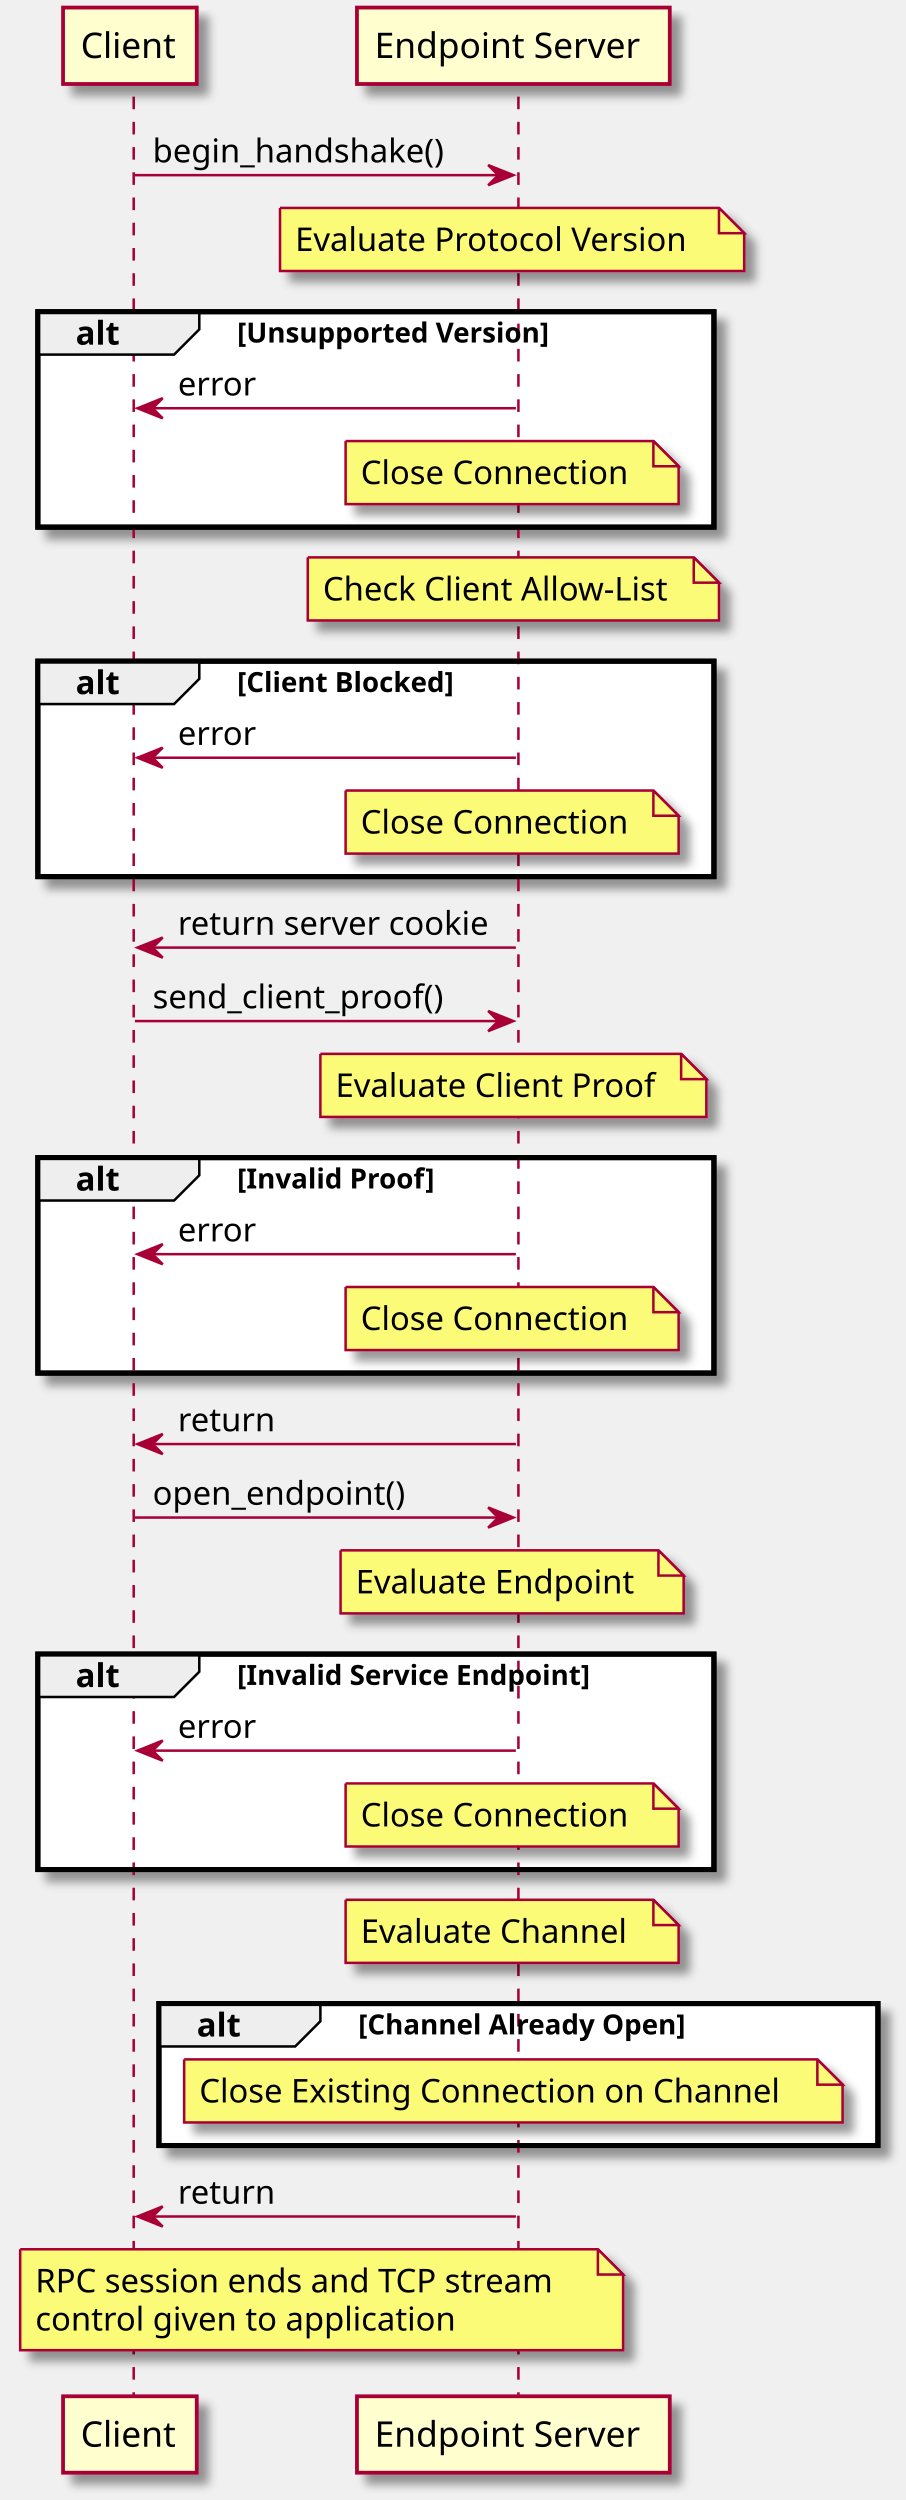
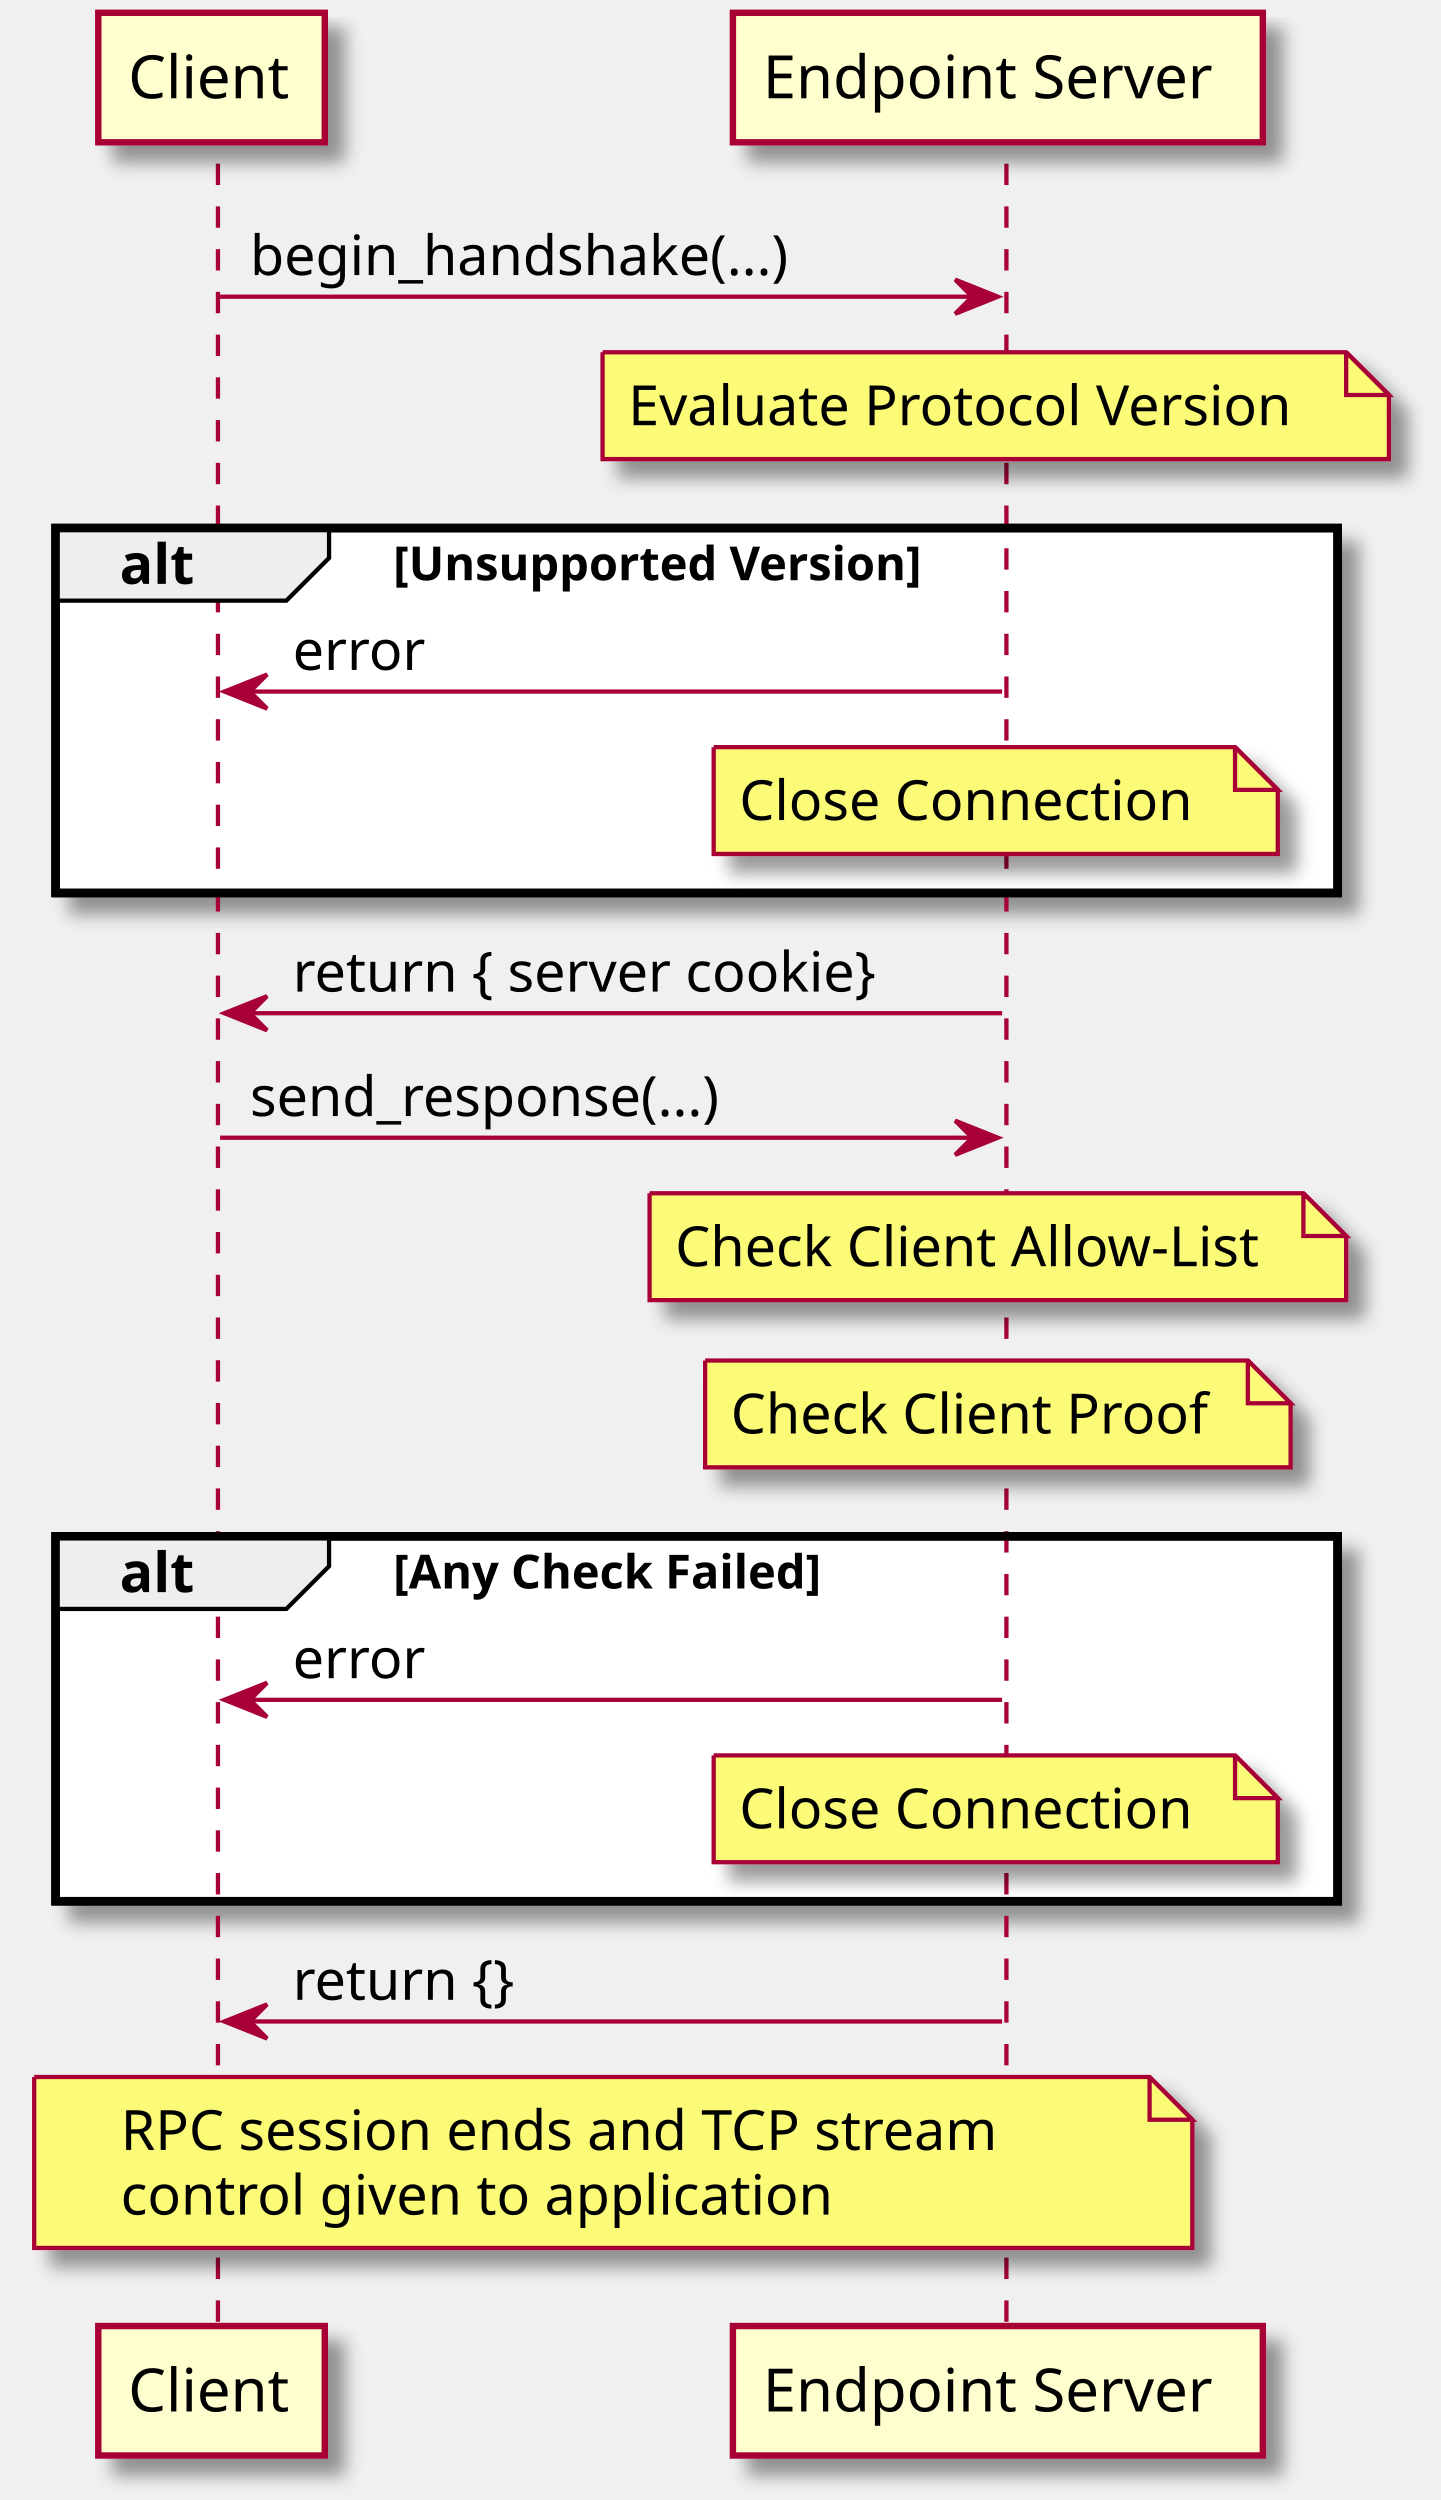
- <svg xmlns="http://www.w3.org/2000/svg" contentScriptType="application/ecmascript" contentStyleType="text/css" height="991px" preserveAspectRatio="none" style="width:359px;height:991px;" version="1.1" viewBox="0 0 359 991" width="359px" zoomAndPan="magnify">
+ <svg xmlns="http://www.w3.org/2000/svg" contentScriptType="application/ecmascript" contentStyleType="text/css" height="585px" preserveAspectRatio="none" style="width:337px;height:585px;" version="1.1" viewBox="0 0 337 585" width="337px" zoomAndPan="magnify">
  <defs>
-     <filter height="300%" id="fu3fp29n76u2o" width="300%" x="-1" y="-1">
+     <filter height="300%" id="fombtnolwvqif" width="300%" x="-1" y="-1">
      <feGaussianBlur result="blurOut" stdDeviation="2.0" />
      <feColorMatrix in="blurOut" result="blurOut2" type="matrix" values="0 0 0 0 0 0 0 0 0 0 0 0 0 0 0 0 0 0 .4 0" />
      <feOffset dx="4.0" dy="4.0" in="blurOut2" result="blurOut3" />
      <feBlend in="SourceGraphic" in2="blurOut3" mode="normal" />
    </filter>
  </defs>
  <g>
-     <rect fill="#FFFFFF" filter="url(#fu3fp29n76u2o)" height="85.398" style="stroke: #000000; stroke-width: 2.0;" width="268" x="15" y="123.562" />
-     <rect fill="#FFFFFF" filter="url(#fu3fp29n76u2o)" height="85.398" style="stroke: #000000; stroke-width: 2.0;" width="268" x="15" y="262.094" />
-     <rect fill="#FFFFFF" filter="url(#fu3fp29n76u2o)" height="85.398" style="stroke: #000000; stroke-width: 2.0;" width="268" x="15" y="458.891" />
-     <rect fill="#FFFFFF" filter="url(#fu3fp29n76u2o)" height="85.398" style="stroke: #000000; stroke-width: 2.0;" width="268" x="15" y="655.688" />
-     <rect fill="#FFFFFF" filter="url(#fu3fp29n76u2o)" height="56.266" style="stroke: #000000; stroke-width: 2.0;" width="285" x="63" y="794.219" />
-     <line style="stroke: #A80036; stroke-width: 1.0; stroke-dasharray: 5.0,5.0;" x1="53" x2="53" y1="38.297" y2="950.883" />
-     <line style="stroke: #A80036; stroke-width: 1.0; stroke-dasharray: 5.0,5.0;" x1="205.5" x2="205.5" y1="38.297" y2="950.883" />
-     <rect fill="#FEFECE" filter="url(#fu3fp29n76u2o)" height="30.297" style="stroke: #A80036; stroke-width: 1.5;" width="53" x="25" y="3" />
-     <text fill="#000000" font-family="sans-serif" font-size="14" lengthAdjust="spacingAndGlyphs" textLength="39" x="32" y="22.995">Client</text>
-     <rect fill="#FEFECE" filter="url(#fu3fp29n76u2o)" height="30.297" style="stroke: #A80036; stroke-width: 1.5;" width="53" x="25" y="949.883" />
-     <text fill="#000000" font-family="sans-serif" font-size="14" lengthAdjust="spacingAndGlyphs" textLength="39" x="32" y="969.878">Client</text>
-     <rect fill="#FEFECE" filter="url(#fu3fp29n76u2o)" height="30.297" style="stroke: #A80036; stroke-width: 1.5;" width="124" x="141.5" y="3" />
-     <text fill="#000000" font-family="sans-serif" font-size="14" lengthAdjust="spacingAndGlyphs" textLength="110" x="148.5" y="22.995">Endpoint Server</text>
-     <rect fill="#FEFECE" filter="url(#fu3fp29n76u2o)" height="30.297" style="stroke: #A80036; stroke-width: 1.5;" width="124" x="141.5" y="949.883" />
-     <text fill="#000000" font-family="sans-serif" font-size="14" lengthAdjust="spacingAndGlyphs" textLength="110" x="148.5" y="969.878">Endpoint Server</text>
-     <polygon fill="#A80036" points="193.5,65.43,203.5,69.43,193.5,73.43,197.5,69.43" style="stroke: #A80036; stroke-width: 1.0;" />
-     <line style="stroke: #A80036; stroke-width: 1.0;" x1="53.5" x2="199.5" y1="69.43" y2="69.43" />
-     <text fill="#000000" font-family="sans-serif" font-size="13" lengthAdjust="spacingAndGlyphs" textLength="122" x="60.5" y="64.364">begin_handshake()</text>
-     <path d="M111,82.43 L111,107.43 L295,107.43 L295,92.43 L285,82.43 L111,82.43 " fill="#FBFB77" filter="url(#fu3fp29n76u2o)" style="stroke: #A80036; stroke-width: 1.0;" />
-     <path d="M285,82.43 L285,92.43 L295,92.43 L285,82.43 " fill="#FBFB77" style="stroke: #A80036; stroke-width: 1.0;" />
-     <text fill="#000000" font-family="sans-serif" font-size="13" lengthAdjust="spacingAndGlyphs" textLength="163" x="117" y="99.497">Evaluate Protocol Version</text>
-     <path d="M15,123.562 L79,123.562 L79,130.562 L69,140.562 L15,140.562 L15,123.562 " fill="#EEEEEE" style="stroke: #000000; stroke-width: 1.0;" />
-     <rect fill="none" height="85.398" style="stroke: #000000; stroke-width: 2.0;" width="268" x="15" y="123.562" />
-     <text fill="#000000" font-family="sans-serif" font-size="13" font-weight="bold" lengthAdjust="spacingAndGlyphs" textLength="19" x="30" y="136.629">alt</text>
-     <text fill="#000000" font-family="sans-serif" font-size="11" font-weight="bold" lengthAdjust="spacingAndGlyphs" textLength="144" x="94" y="135.773">[Unsupported Version]</text>
-     <polygon fill="#A80036" points="64.5,157.828,54.5,161.828,64.5,165.828,60.5,161.828" style="stroke: #A80036; stroke-width: 1.0;" />
-     <line style="stroke: #A80036; stroke-width: 1.0;" x1="58.5" x2="204.5" y1="161.828" y2="161.828" />
-     <text fill="#000000" font-family="sans-serif" font-size="13" lengthAdjust="spacingAndGlyphs" textLength="31" x="70.5" y="156.762">error</text>
-     <path d="M137,174.828 L137,199.828 L269,199.828 L269,184.828 L259,174.828 L137,174.828 " fill="#FBFB77" filter="url(#fu3fp29n76u2o)" style="stroke: #A80036; stroke-width: 1.0;" />
-     <path d="M259,174.828 L259,184.828 L269,184.828 L259,174.828 " fill="#FBFB77" style="stroke: #A80036; stroke-width: 1.0;" />
-     <text fill="#000000" font-family="sans-serif" font-size="13" lengthAdjust="spacingAndGlyphs" textLength="111" x="143" y="191.895">Close Connection</text>
-     <path d="M122,220.961 L122,245.961 L285,245.961 L285,230.961 L275,220.961 L122,220.961 " fill="#FBFB77" filter="url(#fu3fp29n76u2o)" style="stroke: #A80036; stroke-width: 1.0;" />
-     <path d="M275,220.961 L275,230.961 L285,230.961 L275,220.961 " fill="#FBFB77" style="stroke: #A80036; stroke-width: 1.0;" />
-     <text fill="#000000" font-family="sans-serif" font-size="13" lengthAdjust="spacingAndGlyphs" textLength="142" x="128" y="238.028">Check Client Allow-List</text>
-     <path d="M15,262.094 L79,262.094 L79,269.094 L69,279.094 L15,279.094 L15,262.094 " fill="#EEEEEE" style="stroke: #000000; stroke-width: 1.0;" />
-     <rect fill="none" height="85.398" style="stroke: #000000; stroke-width: 2.0;" width="268" x="15" y="262.094" />
-     <text fill="#000000" font-family="sans-serif" font-size="13" font-weight="bold" lengthAdjust="spacingAndGlyphs" textLength="19" x="30" y="275.161">alt</text>
-     <text fill="#000000" font-family="sans-serif" font-size="11" font-weight="bold" lengthAdjust="spacingAndGlyphs" textLength="103" x="94" y="274.304">[Client Blocked]</text>
-     <polygon fill="#A80036" points="64.5,296.359,54.5,300.359,64.5,304.359,60.5,300.359" style="stroke: #A80036; stroke-width: 1.0;" />
-     <line style="stroke: #A80036; stroke-width: 1.0;" x1="58.5" x2="204.5" y1="300.359" y2="300.359" />
-     <text fill="#000000" font-family="sans-serif" font-size="13" lengthAdjust="spacingAndGlyphs" textLength="31" x="70.5" y="295.293">error</text>
-     <path d="M137,313.359 L137,338.359 L269,338.359 L269,323.359 L259,313.359 L137,313.359 " fill="#FBFB77" filter="url(#fu3fp29n76u2o)" style="stroke: #A80036; stroke-width: 1.0;" />
-     <path d="M259,313.359 L259,323.359 L269,323.359 L259,313.359 " fill="#FBFB77" style="stroke: #A80036; stroke-width: 1.0;" />
-     <text fill="#000000" font-family="sans-serif" font-size="13" lengthAdjust="spacingAndGlyphs" textLength="111" x="143" y="330.426">Close Connection</text>
-     <polygon fill="#A80036" points="64.5,371.625,54.5,375.625,64.5,379.625,60.5,375.625" style="stroke: #A80036; stroke-width: 1.0;" />
-     <line style="stroke: #A80036; stroke-width: 1.0;" x1="58.5" x2="204.5" y1="375.625" y2="375.625" />
-     <text fill="#000000" font-family="sans-serif" font-size="13" lengthAdjust="spacingAndGlyphs" textLength="128" x="70.5" y="370.559">return server cookie</text>
-     <polygon fill="#A80036" points="193.5,400.758,203.5,404.758,193.5,408.758,197.5,404.758" style="stroke: #A80036; stroke-width: 1.0;" />
-     <line style="stroke: #A80036; stroke-width: 1.0;" x1="53.5" x2="199.5" y1="404.758" y2="404.758" />
-     <text fill="#000000" font-family="sans-serif" font-size="13" lengthAdjust="spacingAndGlyphs" textLength="122" x="60.5" y="399.692">send_client_proof()</text>
-     <path d="M127,417.758 L127,442.758 L280,442.758 L280,427.758 L270,417.758 L127,417.758 " fill="#FBFB77" filter="url(#fu3fp29n76u2o)" style="stroke: #A80036; stroke-width: 1.0;" />
-     <path d="M270,417.758 L270,427.758 L280,427.758 L270,417.758 " fill="#FBFB77" style="stroke: #A80036; stroke-width: 1.0;" />
-     <text fill="#000000" font-family="sans-serif" font-size="13" lengthAdjust="spacingAndGlyphs" textLength="132" x="133" y="434.825">Evaluate Client Proof</text>
-     <path d="M15,458.891 L79,458.891 L79,465.891 L69,475.891 L15,475.891 L15,458.891 " fill="#EEEEEE" style="stroke: #000000; stroke-width: 1.0;" />
-     <rect fill="none" height="85.398" style="stroke: #000000; stroke-width: 2.0;" width="268" x="15" y="458.891" />
-     <text fill="#000000" font-family="sans-serif" font-size="13" font-weight="bold" lengthAdjust="spacingAndGlyphs" textLength="19" x="30" y="471.957">alt</text>
-     <text fill="#000000" font-family="sans-serif" font-size="11" font-weight="bold" lengthAdjust="spacingAndGlyphs" textLength="91" x="94" y="471.101">[Invalid Proof]</text>
-     <polygon fill="#A80036" points="64.5,493.156,54.5,497.156,64.5,501.156,60.5,497.156" style="stroke: #A80036; stroke-width: 1.0;" />
-     <line style="stroke: #A80036; stroke-width: 1.0;" x1="58.5" x2="204.5" y1="497.156" y2="497.156" />
-     <text fill="#000000" font-family="sans-serif" font-size="13" lengthAdjust="spacingAndGlyphs" textLength="31" x="70.5" y="492.09">error</text>
-     <path d="M137,510.156 L137,535.156 L269,535.156 L269,520.156 L259,510.156 L137,510.156 " fill="#FBFB77" filter="url(#fu3fp29n76u2o)" style="stroke: #A80036; stroke-width: 1.0;" />
-     <path d="M259,510.156 L259,520.156 L269,520.156 L259,510.156 " fill="#FBFB77" style="stroke: #A80036; stroke-width: 1.0;" />
-     <text fill="#000000" font-family="sans-serif" font-size="13" lengthAdjust="spacingAndGlyphs" textLength="111" x="143" y="527.223">Close Connection</text>
-     <polygon fill="#A80036" points="64.5,568.422,54.5,572.422,64.5,576.422,60.5,572.422" style="stroke: #A80036; stroke-width: 1.0;" />
-     <line style="stroke: #A80036; stroke-width: 1.0;" x1="58.5" x2="204.5" y1="572.422" y2="572.422" />
-     <text fill="#000000" font-family="sans-serif" font-size="13" lengthAdjust="spacingAndGlyphs" textLength="39" x="70.5" y="567.356">return</text>
-     <polygon fill="#A80036" points="193.5,597.555,203.5,601.555,193.5,605.555,197.5,601.555" style="stroke: #A80036; stroke-width: 1.0;" />
-     <line style="stroke: #A80036; stroke-width: 1.0;" x1="53.5" x2="199.5" y1="601.555" y2="601.555" />
-     <text fill="#000000" font-family="sans-serif" font-size="13" lengthAdjust="spacingAndGlyphs" textLength="105" x="60.5" y="596.489">open_endpoint()</text>
-     <path d="M135,614.555 L135,639.555 L271,639.555 L271,624.555 L261,614.555 L135,614.555 " fill="#FBFB77" filter="url(#fu3fp29n76u2o)" style="stroke: #A80036; stroke-width: 1.0;" />
-     <path d="M261,614.555 L261,624.555 L271,624.555 L261,614.555 " fill="#FBFB77" style="stroke: #A80036; stroke-width: 1.0;" />
-     <text fill="#000000" font-family="sans-serif" font-size="13" lengthAdjust="spacingAndGlyphs" textLength="115" x="141" y="631.622">Evaluate Endpoint</text>
-     <path d="M15,655.688 L79,655.688 L79,662.688 L69,672.688 L15,672.688 L15,655.688 " fill="#EEEEEE" style="stroke: #000000; stroke-width: 1.0;" />
-     <rect fill="none" height="85.398" style="stroke: #000000; stroke-width: 2.0;" width="268" x="15" y="655.688" />
-     <text fill="#000000" font-family="sans-serif" font-size="13" font-weight="bold" lengthAdjust="spacingAndGlyphs" textLength="19" x="30" y="668.754">alt</text>
-     <text fill="#000000" font-family="sans-serif" font-size="11" font-weight="bold" lengthAdjust="spacingAndGlyphs" textLength="165" x="94" y="667.898">[Invalid Service Endpoint]</text>
-     <polygon fill="#A80036" points="64.5,689.953,54.5,693.953,64.5,697.953,60.5,693.953" style="stroke: #A80036; stroke-width: 1.0;" />
-     <line style="stroke: #A80036; stroke-width: 1.0;" x1="58.5" x2="204.5" y1="693.953" y2="693.953" />
-     <text fill="#000000" font-family="sans-serif" font-size="13" lengthAdjust="spacingAndGlyphs" textLength="31" x="70.5" y="688.887">error</text>
-     <path d="M137,706.953 L137,731.953 L269,731.953 L269,716.953 L259,706.953 L137,706.953 " fill="#FBFB77" filter="url(#fu3fp29n76u2o)" style="stroke: #A80036; stroke-width: 1.0;" />
-     <path d="M259,706.953 L259,716.953 L269,716.953 L259,706.953 " fill="#FBFB77" style="stroke: #A80036; stroke-width: 1.0;" />
-     <text fill="#000000" font-family="sans-serif" font-size="13" lengthAdjust="spacingAndGlyphs" textLength="111" x="143" y="724.02">Close Connection</text>
-     <path d="M137,753.086 L137,778.086 L269,778.086 L269,763.086 L259,753.086 L137,753.086 " fill="#FBFB77" filter="url(#fu3fp29n76u2o)" style="stroke: #A80036; stroke-width: 1.0;" />
-     <path d="M259,753.086 L259,763.086 L269,763.086 L259,753.086 " fill="#FBFB77" style="stroke: #A80036; stroke-width: 1.0;" />
-     <text fill="#000000" font-family="sans-serif" font-size="13" lengthAdjust="spacingAndGlyphs" textLength="111" x="143" y="770.153">Evaluate Channel</text>
-     <path d="M63,794.219 L127,794.219 L127,801.219 L117,811.219 L63,811.219 L63,794.219 " fill="#EEEEEE" style="stroke: #000000; stroke-width: 1.0;" />
-     <rect fill="none" height="56.266" style="stroke: #000000; stroke-width: 2.0;" width="285" x="63" y="794.219" />
-     <text fill="#000000" font-family="sans-serif" font-size="13" font-weight="bold" lengthAdjust="spacingAndGlyphs" textLength="19" x="78" y="807.286">alt</text>
-     <text fill="#000000" font-family="sans-serif" font-size="11" font-weight="bold" lengthAdjust="spacingAndGlyphs" textLength="153" x="142" y="806.429">[Channel Already Open]</text>
-     <path d="M73,816.352 L73,841.352 L334,841.352 L334,826.352 L324,816.352 L73,816.352 " fill="#FBFB77" filter="url(#fu3fp29n76u2o)" style="stroke: #A80036; stroke-width: 1.0;" />
-     <path d="M324,816.352 L324,826.352 L334,826.352 L324,816.352 " fill="#FBFB77" style="stroke: #A80036; stroke-width: 1.0;" />
-     <text fill="#000000" font-family="sans-serif" font-size="13" lengthAdjust="spacingAndGlyphs" textLength="240" x="79" y="833.418">Close Existing Connection on Channel</text>
-     <polygon fill="#A80036" points="64.5,874.617,54.5,878.617,64.5,882.617,60.5,878.617" style="stroke: #A80036; stroke-width: 1.0;" />
-     <line style="stroke: #A80036; stroke-width: 1.0;" x1="58.5" x2="204.5" y1="878.617" y2="878.617" />
-     <text fill="#000000" font-family="sans-serif" font-size="13" lengthAdjust="spacingAndGlyphs" textLength="39" x="70.5" y="873.551">return</text>
-     <path d="M8,891.617 L8,931.617 L247,931.617 L247,901.617 L237,891.617 L8,891.617 " fill="#FBFB77" filter="url(#fu3fp29n76u2o)" style="stroke: #A80036; stroke-width: 1.0;" />
-     <path d="M237,891.617 L237,901.617 L247,901.617 L237,891.617 " fill="#FBFB77" style="stroke: #A80036; stroke-width: 1.0;" />
-     <text fill="#000000" font-family="sans-serif" font-size="13" lengthAdjust="spacingAndGlyphs" textLength="218" x="14" y="908.684">RPC session ends and TCP stream</text>
-     <text fill="#000000" font-family="sans-serif" font-size="13" lengthAdjust="spacingAndGlyphs" textLength="172" x="14" y="923.817">control given to application</text>
+     <rect fill="#FFFFFF" filter="url(#fombtnolwvqif)" height="85.398" style="stroke: #000000; stroke-width: 2.0;" width="300" x="13" y="123.562" />
+     <rect fill="#FFFFFF" filter="url(#fombtnolwvqif)" height="85.398" style="stroke: #000000; stroke-width: 2.0;" width="300" x="13" y="359.492" />
+     <line style="stroke: #A80036; stroke-width: 1.0; stroke-dasharray: 5.0,5.0;" x1="51" x2="51" y1="38.297" y2="545.289" />
+     <line style="stroke: #A80036; stroke-width: 1.0; stroke-dasharray: 5.0,5.0;" x1="235.5" x2="235.5" y1="38.297" y2="545.289" />
+     <rect fill="#FEFECE" filter="url(#fombtnolwvqif)" height="30.297" style="stroke: #A80036; stroke-width: 1.5;" width="53" x="23" y="3" />
+     <text fill="#000000" font-family="sans-serif" font-size="14" lengthAdjust="spacingAndGlyphs" textLength="39" x="30" y="22.995">Client</text>
+     <rect fill="#FEFECE" filter="url(#fombtnolwvqif)" height="30.297" style="stroke: #A80036; stroke-width: 1.5;" width="53" x="23" y="544.289" />
+     <text fill="#000000" font-family="sans-serif" font-size="14" lengthAdjust="spacingAndGlyphs" textLength="39" x="30" y="564.284">Client</text>
+     <rect fill="#FEFECE" filter="url(#fombtnolwvqif)" height="30.297" style="stroke: #A80036; stroke-width: 1.5;" width="124" x="171.5" y="3" />
+     <text fill="#000000" font-family="sans-serif" font-size="14" lengthAdjust="spacingAndGlyphs" textLength="110" x="178.5" y="22.995">Endpoint Server</text>
+     <rect fill="#FEFECE" filter="url(#fombtnolwvqif)" height="30.297" style="stroke: #A80036; stroke-width: 1.5;" width="124" x="171.5" y="544.289" />
+     <text fill="#000000" font-family="sans-serif" font-size="14" lengthAdjust="spacingAndGlyphs" textLength="110" x="178.5" y="564.284">Endpoint Server</text>
+     <polygon fill="#A80036" points="223.5,65.43,233.5,69.43,223.5,73.43,227.5,69.43" style="stroke: #A80036; stroke-width: 1.0;" />
+     <line style="stroke: #A80036; stroke-width: 1.0;" x1="51.5" x2="229.5" y1="69.43" y2="69.43" />
+     <text fill="#000000" font-family="sans-serif" font-size="13" lengthAdjust="spacingAndGlyphs" textLength="134" x="58.5" y="64.364">begin_handshake(...)</text>
+     <path d="M141,82.43 L141,107.43 L325,107.43 L325,92.43 L315,82.43 L141,82.43 " fill="#FBFB77" filter="url(#fombtnolwvqif)" style="stroke: #A80036; stroke-width: 1.0;" />
+     <path d="M315,82.43 L315,92.43 L325,92.43 L315,82.43 " fill="#FBFB77" style="stroke: #A80036; stroke-width: 1.0;" />
+     <text fill="#000000" font-family="sans-serif" font-size="13" lengthAdjust="spacingAndGlyphs" textLength="163" x="147" y="99.497">Evaluate Protocol Version</text>
+     <path d="M13,123.562 L77,123.562 L77,130.562 L67,140.562 L13,140.562 L13,123.562 " fill="#EEEEEE" style="stroke: #000000; stroke-width: 1.0;" />
+     <rect fill="none" height="85.398" style="stroke: #000000; stroke-width: 2.0;" width="300" x="13" y="123.562" />
+     <text fill="#000000" font-family="sans-serif" font-size="13" font-weight="bold" lengthAdjust="spacingAndGlyphs" textLength="19" x="28" y="136.629">alt</text>
+     <text fill="#000000" font-family="sans-serif" font-size="11" font-weight="bold" lengthAdjust="spacingAndGlyphs" textLength="144" x="92" y="135.773">[Unsupported Version]</text>
+     <polygon fill="#A80036" points="62.5,157.828,52.5,161.828,62.5,165.828,58.5,161.828" style="stroke: #A80036; stroke-width: 1.0;" />
+     <line style="stroke: #A80036; stroke-width: 1.0;" x1="56.5" x2="234.5" y1="161.828" y2="161.828" />
+     <text fill="#000000" font-family="sans-serif" font-size="13" lengthAdjust="spacingAndGlyphs" textLength="31" x="68.5" y="156.762">error</text>
+     <path d="M167,174.828 L167,199.828 L299,199.828 L299,184.828 L289,174.828 L167,174.828 " fill="#FBFB77" filter="url(#fombtnolwvqif)" style="stroke: #A80036; stroke-width: 1.0;" />
+     <path d="M289,174.828 L289,184.828 L299,184.828 L289,174.828 " fill="#FBFB77" style="stroke: #A80036; stroke-width: 1.0;" />
+     <text fill="#000000" font-family="sans-serif" font-size="13" lengthAdjust="spacingAndGlyphs" textLength="111" x="173" y="191.895">Close Connection</text>
+     <polygon fill="#A80036" points="62.5,233.094,52.5,237.094,62.5,241.094,58.5,237.094" style="stroke: #A80036; stroke-width: 1.0;" />
+     <line style="stroke: #A80036; stroke-width: 1.0;" x1="56.5" x2="234.5" y1="237.094" y2="237.094" />
+     <text fill="#000000" font-family="sans-serif" font-size="13" lengthAdjust="spacingAndGlyphs" textLength="160" x="68.5" y="232.028">return {    server cookie}</text>
+     <polygon fill="#A80036" points="223.5,262.227,233.5,266.227,223.5,270.227,227.5,266.227" style="stroke: #A80036; stroke-width: 1.0;" />
+     <line style="stroke: #A80036; stroke-width: 1.0;" x1="51.5" x2="229.5" y1="266.227" y2="266.227" />
+     <text fill="#000000" font-family="sans-serif" font-size="13" lengthAdjust="spacingAndGlyphs" textLength="119" x="58.5" y="261.161">send_response(...)</text>
+     <path d="M152,279.227 L152,304.227 L315,304.227 L315,289.227 L305,279.227 L152,279.227 " fill="#FBFB77" filter="url(#fombtnolwvqif)" style="stroke: #A80036; stroke-width: 1.0;" />
+     <path d="M305,279.227 L305,289.227 L315,289.227 L305,279.227 " fill="#FBFB77" style="stroke: #A80036; stroke-width: 1.0;" />
+     <text fill="#000000" font-family="sans-serif" font-size="13" lengthAdjust="spacingAndGlyphs" textLength="142" x="158" y="296.293">Check Client Allow-List</text>
+     <path d="M165,318.359 L165,343.359 L302,343.359 L302,328.359 L292,318.359 L165,318.359 " fill="#FBFB77" filter="url(#fombtnolwvqif)" style="stroke: #A80036; stroke-width: 1.0;" />
+     <path d="M292,318.359 L292,328.359 L302,328.359 L292,318.359 " fill="#FBFB77" style="stroke: #A80036; stroke-width: 1.0;" />
+     <text fill="#000000" font-family="sans-serif" font-size="13" lengthAdjust="spacingAndGlyphs" textLength="116" x="171" y="335.426">Check Client Proof</text>
+     <path d="M13,359.492 L77,359.492 L77,366.492 L67,376.492 L13,376.492 L13,359.492 " fill="#EEEEEE" style="stroke: #000000; stroke-width: 1.0;" />
+     <rect fill="none" height="85.398" style="stroke: #000000; stroke-width: 2.0;" width="300" x="13" y="359.492" />
+     <text fill="#000000" font-family="sans-serif" font-size="13" font-weight="bold" lengthAdjust="spacingAndGlyphs" textLength="19" x="28" y="372.559">alt</text>
+     <text fill="#000000" font-family="sans-serif" font-size="11" font-weight="bold" lengthAdjust="spacingAndGlyphs" textLength="120" x="92" y="371.703">[Any Check Failed]</text>
+     <polygon fill="#A80036" points="62.5,393.758,52.5,397.758,62.5,401.758,58.5,397.758" style="stroke: #A80036; stroke-width: 1.0;" />
+     <line style="stroke: #A80036; stroke-width: 1.0;" x1="56.5" x2="234.5" y1="397.758" y2="397.758" />
+     <text fill="#000000" font-family="sans-serif" font-size="13" lengthAdjust="spacingAndGlyphs" textLength="31" x="68.5" y="392.692">error</text>
+     <path d="M167,410.758 L167,435.758 L299,435.758 L299,420.758 L289,410.758 L167,410.758 " fill="#FBFB77" filter="url(#fombtnolwvqif)" style="stroke: #A80036; stroke-width: 1.0;" />
+     <path d="M289,410.758 L289,420.758 L299,420.758 L289,410.758 " fill="#FBFB77" style="stroke: #A80036; stroke-width: 1.0;" />
+     <text fill="#000000" font-family="sans-serif" font-size="13" lengthAdjust="spacingAndGlyphs" textLength="111" x="173" y="427.825">Close Connection</text>
+     <polygon fill="#A80036" points="62.5,469.023,52.5,473.023,62.5,477.023,58.5,473.023" style="stroke: #A80036; stroke-width: 1.0;" />
+     <line style="stroke: #A80036; stroke-width: 1.0;" x1="56.5" x2="234.5" y1="473.023" y2="473.023" />
+     <text fill="#000000" font-family="sans-serif" font-size="13" lengthAdjust="spacingAndGlyphs" textLength="59" x="68.5" y="467.957">return {}</text>
+     <path d="M8,486.023 L8,526.023 L279,526.023 L279,496.023 L269,486.023 L8,486.023 " fill="#FBFB77" filter="url(#fombtnolwvqif)" style="stroke: #A80036; stroke-width: 1.0;" />
+     <path d="M269,486.023 L269,496.023 L279,496.023 L269,486.023 " fill="#FBFB77" style="stroke: #A80036; stroke-width: 1.0;" />
+     <text fill="#000000" font-family="sans-serif" font-size="13" lengthAdjust="spacingAndGlyphs" textLength="218" x="28.25" y="503.09">RPC session ends and TCP stream</text>
+     <text fill="#000000" font-family="sans-serif" font-size="13" lengthAdjust="spacingAndGlyphs" textLength="172" x="28.25" y="518.223">control given to application</text>
  </g>
</svg>
